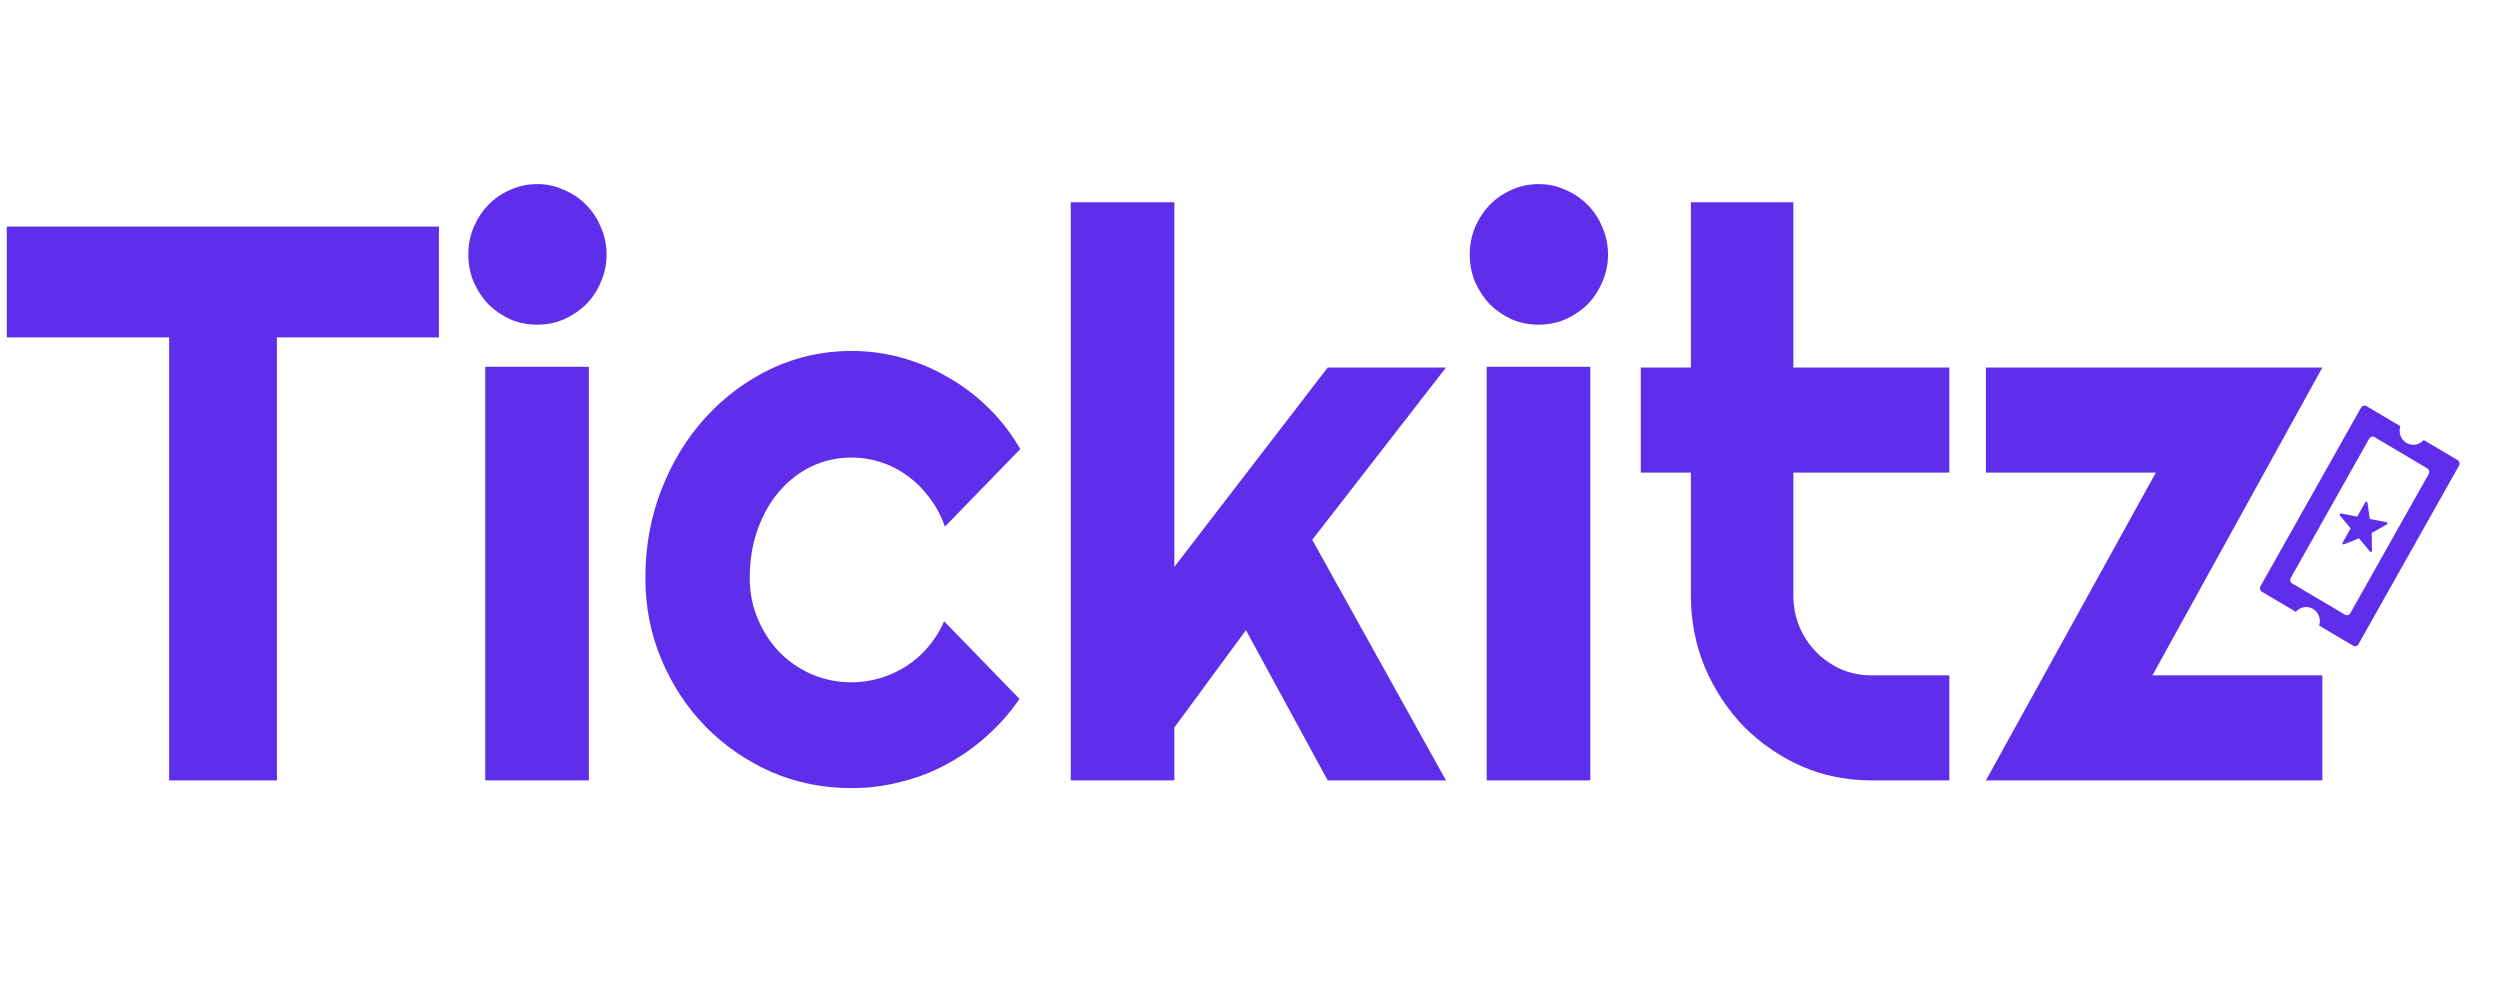
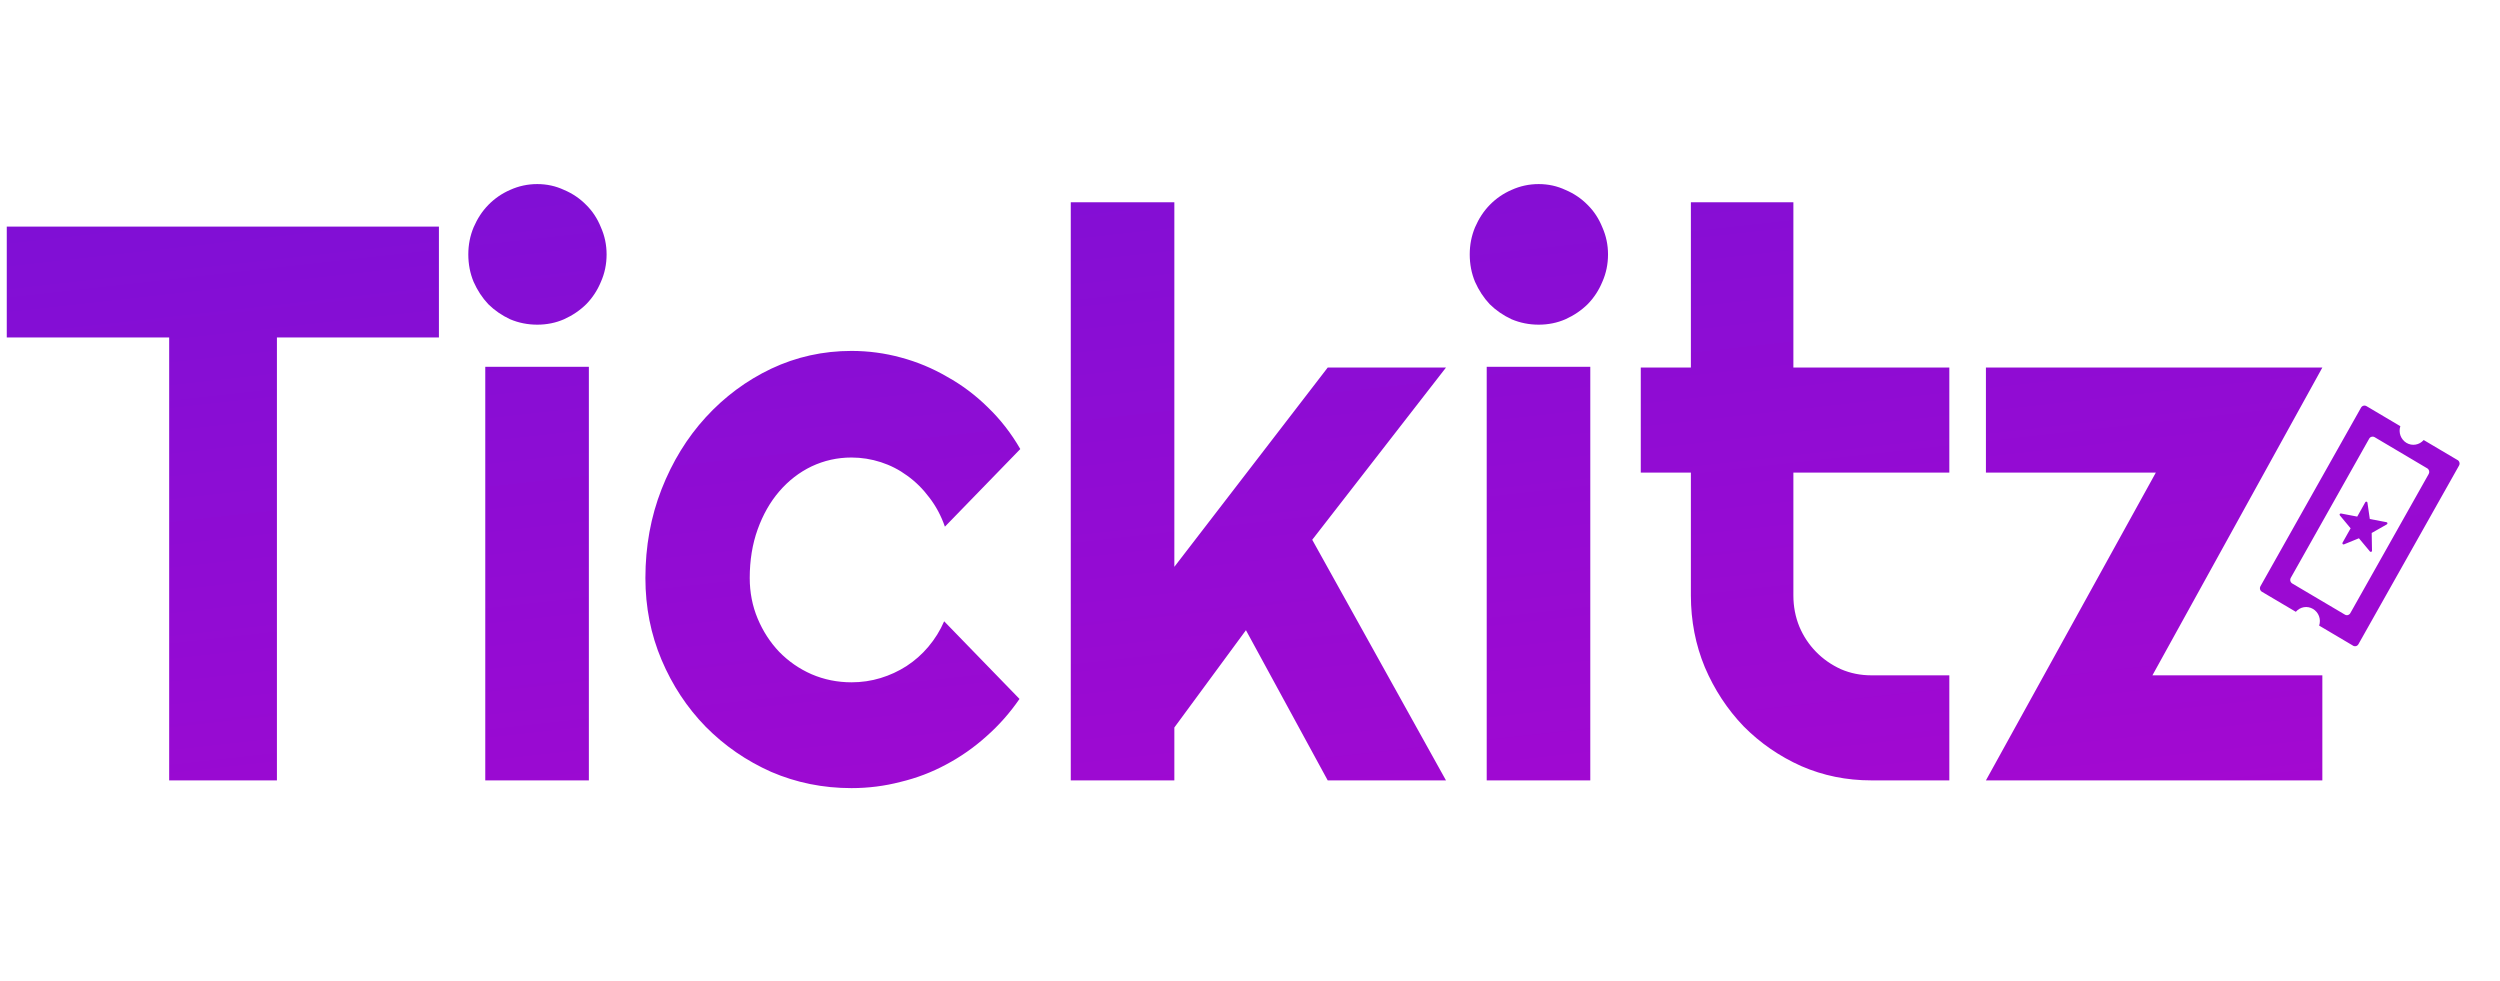
- <svg xmlns="http://www.w3.org/2000/svg" width="130" height="51" viewBox="0 0 130 51" fill="none">
-   <path d="M14.4 40.581H8.796V17.546H0.353V11.782H22.824V17.546H14.4V40.581ZM31.542 13.228C31.542 13.737 31.444 14.212 31.248 14.654C31.066 15.096 30.811 15.484 30.484 15.819C30.158 16.14 29.773 16.401 29.328 16.602C28.897 16.79 28.434 16.883 27.937 16.883C27.441 16.883 26.971 16.79 26.527 16.602C26.096 16.401 25.717 16.14 25.39 15.819C25.077 15.484 24.822 15.096 24.626 14.654C24.444 14.212 24.352 13.737 24.352 13.228C24.352 12.733 24.444 12.264 24.626 11.822C24.822 11.367 25.077 10.979 25.39 10.658C25.717 10.323 26.096 10.062 26.527 9.874C26.971 9.674 27.441 9.573 27.937 9.573C28.434 9.573 28.897 9.674 29.328 9.874C29.773 10.062 30.158 10.323 30.484 10.658C30.811 10.979 31.066 11.367 31.248 11.822C31.444 12.264 31.542 12.733 31.542 13.228ZM30.622 40.581H25.234V19.072H30.622V40.581ZM53.054 23.35L49.135 27.386C48.94 26.824 48.672 26.322 48.332 25.88C47.993 25.425 47.607 25.044 47.176 24.735C46.758 24.428 46.301 24.193 45.805 24.033C45.309 23.872 44.799 23.792 44.277 23.792C43.545 23.792 42.853 23.946 42.2 24.253C41.56 24.561 40.998 24.997 40.515 25.559C40.045 26.108 39.673 26.764 39.398 27.527C39.124 28.29 38.987 29.134 38.987 30.057C38.987 30.807 39.124 31.51 39.398 32.166C39.673 32.822 40.045 33.398 40.515 33.893C40.998 34.389 41.56 34.777 42.2 35.058C42.853 35.339 43.545 35.48 44.277 35.48C44.799 35.48 45.302 35.406 45.785 35.259C46.269 35.112 46.719 34.904 47.137 34.636C47.568 34.355 47.947 34.02 48.273 33.632C48.613 33.23 48.887 32.789 49.096 32.307L53.014 36.343C52.518 37.066 51.944 37.716 51.291 38.291C50.65 38.867 49.952 39.355 49.194 39.757C48.45 40.159 47.66 40.46 46.824 40.661C46.001 40.875 45.152 40.982 44.277 40.982C42.801 40.982 41.41 40.701 40.104 40.139C38.811 39.563 37.675 38.78 36.695 37.789C35.728 36.798 34.964 35.64 34.403 34.315C33.841 32.989 33.56 31.57 33.56 30.057C33.56 28.41 33.841 26.871 34.403 25.438C34.964 24.006 35.728 22.761 36.695 21.703C37.675 20.632 38.811 19.788 40.104 19.173C41.41 18.557 42.801 18.249 44.277 18.249C45.152 18.249 46.007 18.363 46.843 18.59C47.692 18.818 48.495 19.153 49.253 19.594C50.024 20.023 50.729 20.552 51.369 21.181C52.022 21.81 52.584 22.533 53.054 23.35ZM61.067 40.581H55.679V10.517H61.067V29.475L69.04 19.112H75.192L68.237 28.069L75.192 40.581H69.04L64.789 32.769L61.067 37.829V40.581ZM83.617 13.228C83.617 13.737 83.519 14.212 83.323 14.654C83.14 15.096 82.885 15.484 82.559 15.819C82.232 16.14 81.847 16.401 81.403 16.602C80.972 16.79 80.508 16.883 80.012 16.883C79.516 16.883 79.045 16.79 78.601 16.602C78.17 16.401 77.791 16.14 77.465 15.819C77.151 15.484 76.897 15.096 76.701 14.654C76.518 14.212 76.427 13.737 76.427 13.228C76.427 12.733 76.518 12.264 76.701 11.822C76.897 11.367 77.151 10.979 77.465 10.658C77.791 10.323 78.17 10.062 78.601 9.874C79.045 9.674 79.516 9.573 80.012 9.573C80.508 9.573 80.972 9.674 81.403 9.874C81.847 10.062 82.232 10.323 82.559 10.658C82.885 10.979 83.14 11.367 83.323 11.822C83.519 12.264 83.617 12.733 83.617 13.228ZM82.696 40.581H77.308V19.072H82.696V40.581ZM97.311 40.581C96.018 40.581 94.803 40.333 93.667 39.838C92.531 39.329 91.532 38.639 90.669 37.769C89.82 36.885 89.148 35.861 88.652 34.696C88.168 33.532 87.927 32.286 87.927 30.961V24.575H85.321V19.112H87.927V10.517H93.256V19.112H101.366V24.575H93.256V30.961C93.256 31.537 93.36 32.079 93.569 32.588C93.778 33.083 94.065 33.518 94.431 33.893C94.797 34.268 95.228 34.569 95.724 34.797C96.221 35.011 96.749 35.118 97.311 35.118H101.366V40.581H97.311ZM120.762 40.581H103.267L112.103 24.575H103.267V19.112H120.762L111.926 35.118H120.762V40.581Z" fill="#5F2EEA" />
-   <path d="M127.795 23.922C127.79 23.92 127.786 23.919 127.782 23.916L126.032 22.88C125.923 23.007 125.774 23.092 125.611 23.119C125.448 23.147 125.281 23.116 125.138 23.031C124.995 22.946 124.885 22.814 124.826 22.655C124.768 22.496 124.765 22.322 124.819 22.162L123.057 21.118C123.009 21.09 122.953 21.083 122.9 21.097C122.848 21.112 122.803 21.147 122.775 21.195L117.545 30.483L117.544 30.483C117.531 30.507 117.522 30.534 117.518 30.561C117.515 30.589 117.517 30.617 117.524 30.644C117.531 30.671 117.543 30.695 117.559 30.718C117.576 30.74 117.596 30.758 117.62 30.772L119.382 31.814C119.491 31.687 119.64 31.602 119.803 31.575C119.966 31.547 120.133 31.579 120.276 31.663C120.419 31.748 120.529 31.881 120.587 32.039C120.646 32.197 120.649 32.371 120.596 32.532L122.336 33.56C122.343 33.565 122.35 33.571 122.357 33.576C122.381 33.59 122.407 33.599 122.434 33.602C122.46 33.606 122.488 33.604 122.514 33.597C122.54 33.59 122.564 33.578 122.586 33.56C122.607 33.544 122.625 33.523 122.639 33.498V33.499L127.87 24.211C127.884 24.187 127.892 24.16 127.896 24.133C127.899 24.105 127.898 24.077 127.89 24.05C127.884 24.024 127.871 23.999 127.855 23.977C127.839 23.955 127.818 23.936 127.795 23.922ZM126.295 24.643L122.217 31.884C122.203 31.908 122.185 31.929 122.164 31.945C122.142 31.962 122.118 31.975 122.092 31.982C122.066 31.989 122.038 31.991 122.012 31.988C121.985 31.984 121.959 31.975 121.935 31.961L119.195 30.339C119.172 30.325 119.151 30.307 119.135 30.285C119.118 30.263 119.106 30.238 119.099 30.211C119.092 30.184 119.09 30.156 119.094 30.129C119.098 30.101 119.106 30.075 119.12 30.051L123.198 22.811C123.225 22.762 123.27 22.727 123.323 22.712C123.375 22.698 123.431 22.705 123.479 22.733L126.219 24.355C126.243 24.369 126.263 24.387 126.28 24.41C126.296 24.431 126.308 24.456 126.315 24.483C126.322 24.51 126.324 24.538 126.321 24.565C126.317 24.593 126.308 24.619 126.295 24.643Z" fill="#5F2EEA" />
-   <path d="M124.098 27.154L123.23 26.988L123.108 26.137C123.106 26.125 123.101 26.113 123.092 26.104C123.083 26.095 123.072 26.089 123.06 26.086C123.048 26.084 123.035 26.085 123.024 26.091C123.013 26.096 123.003 26.105 122.997 26.116L122.576 26.863L121.73 26.702C121.718 26.699 121.705 26.701 121.694 26.706C121.683 26.712 121.673 26.72 121.667 26.731C121.661 26.742 121.658 26.755 121.659 26.767C121.66 26.78 121.665 26.792 121.673 26.802L122.233 27.473L121.812 28.22C121.806 28.231 121.803 28.244 121.804 28.256C121.805 28.269 121.81 28.281 121.818 28.291C121.826 28.3 121.837 28.307 121.849 28.31C121.862 28.313 121.874 28.312 121.886 28.308L122.665 27.991L123.239 28.678C123.247 28.688 123.258 28.695 123.27 28.698C123.282 28.701 123.294 28.7 123.306 28.695C123.317 28.691 123.327 28.683 123.334 28.673C123.341 28.662 123.344 28.65 123.344 28.637L123.329 27.715L124.116 27.267C124.127 27.261 124.136 27.251 124.141 27.24C124.146 27.229 124.148 27.216 124.146 27.203C124.144 27.191 124.138 27.18 124.13 27.171C124.121 27.162 124.11 27.156 124.098 27.154Z" fill="#5F2EEA" />
+ <svg xmlns="http://www.w3.org/2000/svg" xmlns:xlink="http://www.w3.org/1999/xlink" width="130" height="51" viewBox="0 0 130 51" fill="none" version="1.1" id="svg3">
+   <defs id="defs3">
+     <linearGradient id="linearGradient3">
+       <stop style="stop-color:#4b19db;stop-opacity:1;" offset="0" id="stop5" />
+       <stop style="stop-color:#d000cc;stop-opacity:1;" offset="1" id="stop6" />
+     </linearGradient>
+     <linearGradient xlink:href="#linearGradient3" id="linearGradient6" x1="65.366" y1="-58.029" x2="82.722" y2="97.798" gradientUnits="userSpaceOnUse" />
+   </defs>
+   <path id="path1" style="fill-opacity:1;fill:url(#linearGradient6)" d="M 27.938 9.572 C 27.441 9.572 26.971 9.674 26.527 9.875 C 26.096 10.062 25.717 10.324 25.391 10.658 C 25.077 10.98 24.823 11.367 24.627 11.822 C 24.444 12.264 24.352 12.733 24.352 13.229 C 24.352 13.737 24.444 14.212 24.627 14.654 C 24.823 15.096 25.077 15.484 25.391 15.818 C 25.717 16.14 26.096 16.401 26.527 16.602 C 26.971 16.789 27.441 16.883 27.938 16.883 C 28.434 16.883 28.897 16.789 29.328 16.602 C 29.772 16.401 30.158 16.14 30.484 15.818 C 30.811 15.484 31.065 15.096 31.248 14.654 C 31.444 14.212 31.543 13.737 31.543 13.229 C 31.543 12.733 31.444 12.264 31.248 11.822 C 31.065 11.367 30.811 10.98 30.484 10.658 C 30.158 10.324 29.772 10.062 29.328 9.875 C 28.897 9.674 28.434 9.572 27.938 9.572 z M 80.012 9.572 C 79.516 9.572 79.046 9.674 78.602 9.875 C 78.17 10.062 77.791 10.324 77.465 10.658 C 77.151 10.98 76.897 11.367 76.701 11.822 C 76.518 12.264 76.426 12.733 76.426 13.229 C 76.426 13.737 76.518 14.212 76.701 14.654 C 76.897 15.096 77.151 15.484 77.465 15.818 C 77.791 16.14 78.17 16.401 78.602 16.602 C 79.046 16.789 79.516 16.883 80.012 16.883 C 80.508 16.883 80.971 16.789 81.402 16.602 C 81.846 16.401 82.232 16.14 82.559 15.818 C 82.885 15.484 83.139 15.096 83.322 14.654 C 83.518 14.212 83.617 13.737 83.617 13.229 C 83.617 12.733 83.518 12.264 83.322 11.822 C 83.139 11.367 82.885 10.98 82.559 10.658 C 82.232 10.324 81.846 10.062 81.402 9.875 C 80.971 9.674 80.508 9.572 80.012 9.572 z M 55.68 10.518 L 55.68 40.58 L 61.066 40.58 L 61.066 37.83 L 64.789 32.77 L 69.041 40.58 L 75.191 40.58 L 68.236 28.068 L 75.191 19.113 L 69.041 19.113 L 61.066 29.475 L 61.066 10.518 L 55.68 10.518 z M 87.926 10.518 L 87.926 19.113 L 85.32 19.113 L 85.32 24.574 L 87.926 24.574 L 87.926 30.961 C 87.926 32.286 88.169 33.533 88.652 34.697 C 89.149 35.862 89.821 36.886 90.67 37.77 C 91.532 38.64 92.532 39.329 93.668 39.838 C 94.804 40.333 96.017 40.58 97.311 40.58 L 101.365 40.58 L 101.365 35.117 L 97.311 35.117 C 96.749 35.117 96.221 35.011 95.725 34.797 C 95.228 34.569 94.798 34.268 94.432 33.893 C 94.066 33.518 93.777 33.083 93.568 32.588 C 93.359 32.079 93.256 31.537 93.256 30.961 L 93.256 24.574 L 101.365 24.574 L 101.365 19.113 L 93.256 19.113 L 93.256 10.518 L 87.926 10.518 z M 0.352 11.783 L 0.352 17.547 L 8.797 17.547 L 8.797 40.58 L 14.4 40.58 L 14.4 17.547 L 22.824 17.547 L 22.824 11.783 L 0.352 11.783 z M 44.277 18.248 C 42.802 18.248 41.41 18.556 40.104 19.172 C 38.811 19.788 37.675 20.632 36.695 21.703 C 35.729 22.761 34.964 24.005 34.402 25.438 C 33.841 26.87 33.561 28.41 33.561 30.057 C 33.561 31.57 33.841 32.989 34.402 34.314 C 34.964 35.64 35.729 36.798 36.695 37.789 C 37.675 38.78 38.811 39.563 40.104 40.139 C 41.41 40.701 42.802 40.982 44.277 40.982 C 45.153 40.982 46.001 40.874 46.824 40.66 C 47.66 40.459 48.449 40.16 49.193 39.758 C 49.951 39.356 50.651 38.867 51.291 38.291 C 51.944 37.716 52.517 37.067 53.014 36.344 L 49.096 32.307 C 48.887 32.789 48.613 33.231 48.273 33.633 C 47.947 34.021 47.568 34.356 47.137 34.637 C 46.719 34.905 46.269 35.113 45.785 35.26 C 45.302 35.407 44.8 35.48 44.277 35.48 C 43.546 35.48 42.852 35.34 42.199 35.059 C 41.559 34.778 40.999 34.388 40.516 33.893 C 40.045 33.397 39.673 32.822 39.398 32.166 C 39.124 31.51 38.986 30.806 38.986 30.057 C 38.986 29.133 39.124 28.29 39.398 27.527 C 39.673 26.764 40.045 26.107 40.516 25.559 C 40.999 24.996 41.559 24.562 42.199 24.254 C 42.852 23.946 43.546 23.791 44.277 23.791 C 44.8 23.791 45.308 23.873 45.805 24.033 C 46.301 24.194 46.758 24.428 47.176 24.736 C 47.607 25.044 47.993 25.426 48.332 25.881 C 48.672 26.323 48.939 26.824 49.135 27.387 L 53.055 23.35 C 52.584 22.533 52.022 21.811 51.369 21.182 C 50.729 20.552 50.025 20.022 49.254 19.594 C 48.496 19.152 47.693 18.817 46.844 18.59 C 46.008 18.362 45.153 18.248 44.277 18.248 z M 25.234 19.072 L 25.234 40.58 L 30.621 40.58 L 30.621 19.072 L 25.234 19.072 z M 77.309 19.072 L 77.309 40.58 L 82.695 40.58 L 82.695 19.072 L 77.309 19.072 z M 103.268 19.113 L 103.268 24.574 L 112.104 24.574 L 103.268 40.58 L 120.762 40.58 L 120.762 35.117 L 111.926 35.117 L 120.762 19.113 L 103.268 19.113 z M 122.939 21.09 C 122.926 21.091 122.914 21.094 122.9 21.098 C 122.848 21.112 122.803 21.147 122.775 21.195 L 117.545 30.482 L 117.545 30.484 C 117.532 30.508 117.522 30.533 117.518 30.561 C 117.515 30.588 117.516 30.618 117.523 30.645 C 117.53 30.671 117.543 30.695 117.559 30.717 C 117.576 30.739 117.595 30.757 117.619 30.771 L 119.383 31.814 C 119.492 31.687 119.64 31.602 119.803 31.574 C 119.966 31.547 120.132 31.58 120.275 31.664 C 120.418 31.749 120.53 31.881 120.588 32.039 C 120.647 32.197 120.649 32.371 120.596 32.531 L 122.336 33.561 C 122.343 33.566 122.35 33.571 122.357 33.576 C 122.381 33.59 122.407 33.598 122.434 33.602 C 122.46 33.605 122.488 33.605 122.514 33.598 C 122.54 33.591 122.564 33.578 122.586 33.561 C 122.607 33.544 122.625 33.522 122.639 33.498 L 127.869 24.211 C 127.883 24.187 127.892 24.16 127.896 24.133 C 127.899 24.105 127.899 24.078 127.891 24.051 C 127.885 24.024 127.871 23.999 127.855 23.977 C 127.839 23.955 127.818 23.936 127.795 23.922 C 127.79 23.919 127.785 23.918 127.781 23.916 L 126.031 22.881 C 125.922 23.008 125.774 23.092 125.611 23.119 C 125.448 23.147 125.282 23.116 125.139 23.031 C 124.996 22.946 124.885 22.813 124.826 22.654 C 124.768 22.496 124.764 22.323 124.818 22.162 L 123.057 21.119 C 123.021 21.098 122.98 21.087 122.939 21.09 z M 123.363 22.705 C 123.403 22.702 123.443 22.711 123.479 22.732 L 126.219 24.355 C 126.243 24.369 126.262 24.388 126.279 24.41 C 126.295 24.432 126.307 24.456 126.314 24.482 C 126.321 24.509 126.323 24.537 126.32 24.564 C 126.316 24.592 126.308 24.619 126.295 24.643 L 122.217 31.883 C 122.203 31.907 122.185 31.929 122.164 31.945 C 122.142 31.962 122.118 31.975 122.092 31.982 C 122.066 31.99 122.038 31.992 122.012 31.988 C 121.985 31.985 121.96 31.975 121.936 31.961 L 119.195 30.34 C 119.172 30.326 119.151 30.307 119.135 30.285 C 119.118 30.263 119.107 30.238 119.1 30.211 C 119.093 30.184 119.09 30.156 119.094 30.129 C 119.098 30.102 119.105 30.075 119.119 30.051 L 123.197 22.811 C 123.224 22.762 123.269 22.727 123.322 22.713 C 123.335 22.709 123.35 22.706 123.363 22.705 z M 123.041 26.086 C 123.035 26.087 123.029 26.087 123.023 26.09 C 123.012 26.095 123.002 26.104 122.996 26.115 L 122.576 26.863 L 121.73 26.701 C 121.718 26.699 121.704 26.702 121.693 26.707 C 121.682 26.712 121.674 26.719 121.668 26.73 C 121.662 26.741 121.657 26.755 121.658 26.768 C 121.659 26.78 121.666 26.791 121.674 26.801 L 122.232 27.473 L 121.812 28.219 C 121.806 28.23 121.804 28.243 121.805 28.256 C 121.806 28.269 121.81 28.281 121.818 28.291 C 121.826 28.301 121.838 28.308 121.85 28.311 C 121.863 28.314 121.875 28.311 121.887 28.307 L 122.664 27.99 L 123.238 28.678 C 123.246 28.687 123.258 28.694 123.27 28.697 C 123.282 28.7 123.295 28.7 123.307 28.695 C 123.318 28.691 123.327 28.682 123.334 28.672 C 123.341 28.661 123.344 28.649 123.344 28.637 L 123.328 27.715 L 124.115 27.268 C 124.126 27.261 124.136 27.252 124.141 27.24 C 124.146 27.229 124.148 27.216 124.146 27.203 C 124.144 27.191 124.139 27.179 124.131 27.17 C 124.122 27.161 124.11 27.156 124.098 27.154 L 123.23 26.988 L 123.107 26.137 C 123.105 26.124 123.101 26.113 123.092 26.104 C 123.083 26.094 123.073 26.088 123.061 26.086 C 123.055 26.085 123.047 26.085 123.041 26.086 z " />
</svg>
